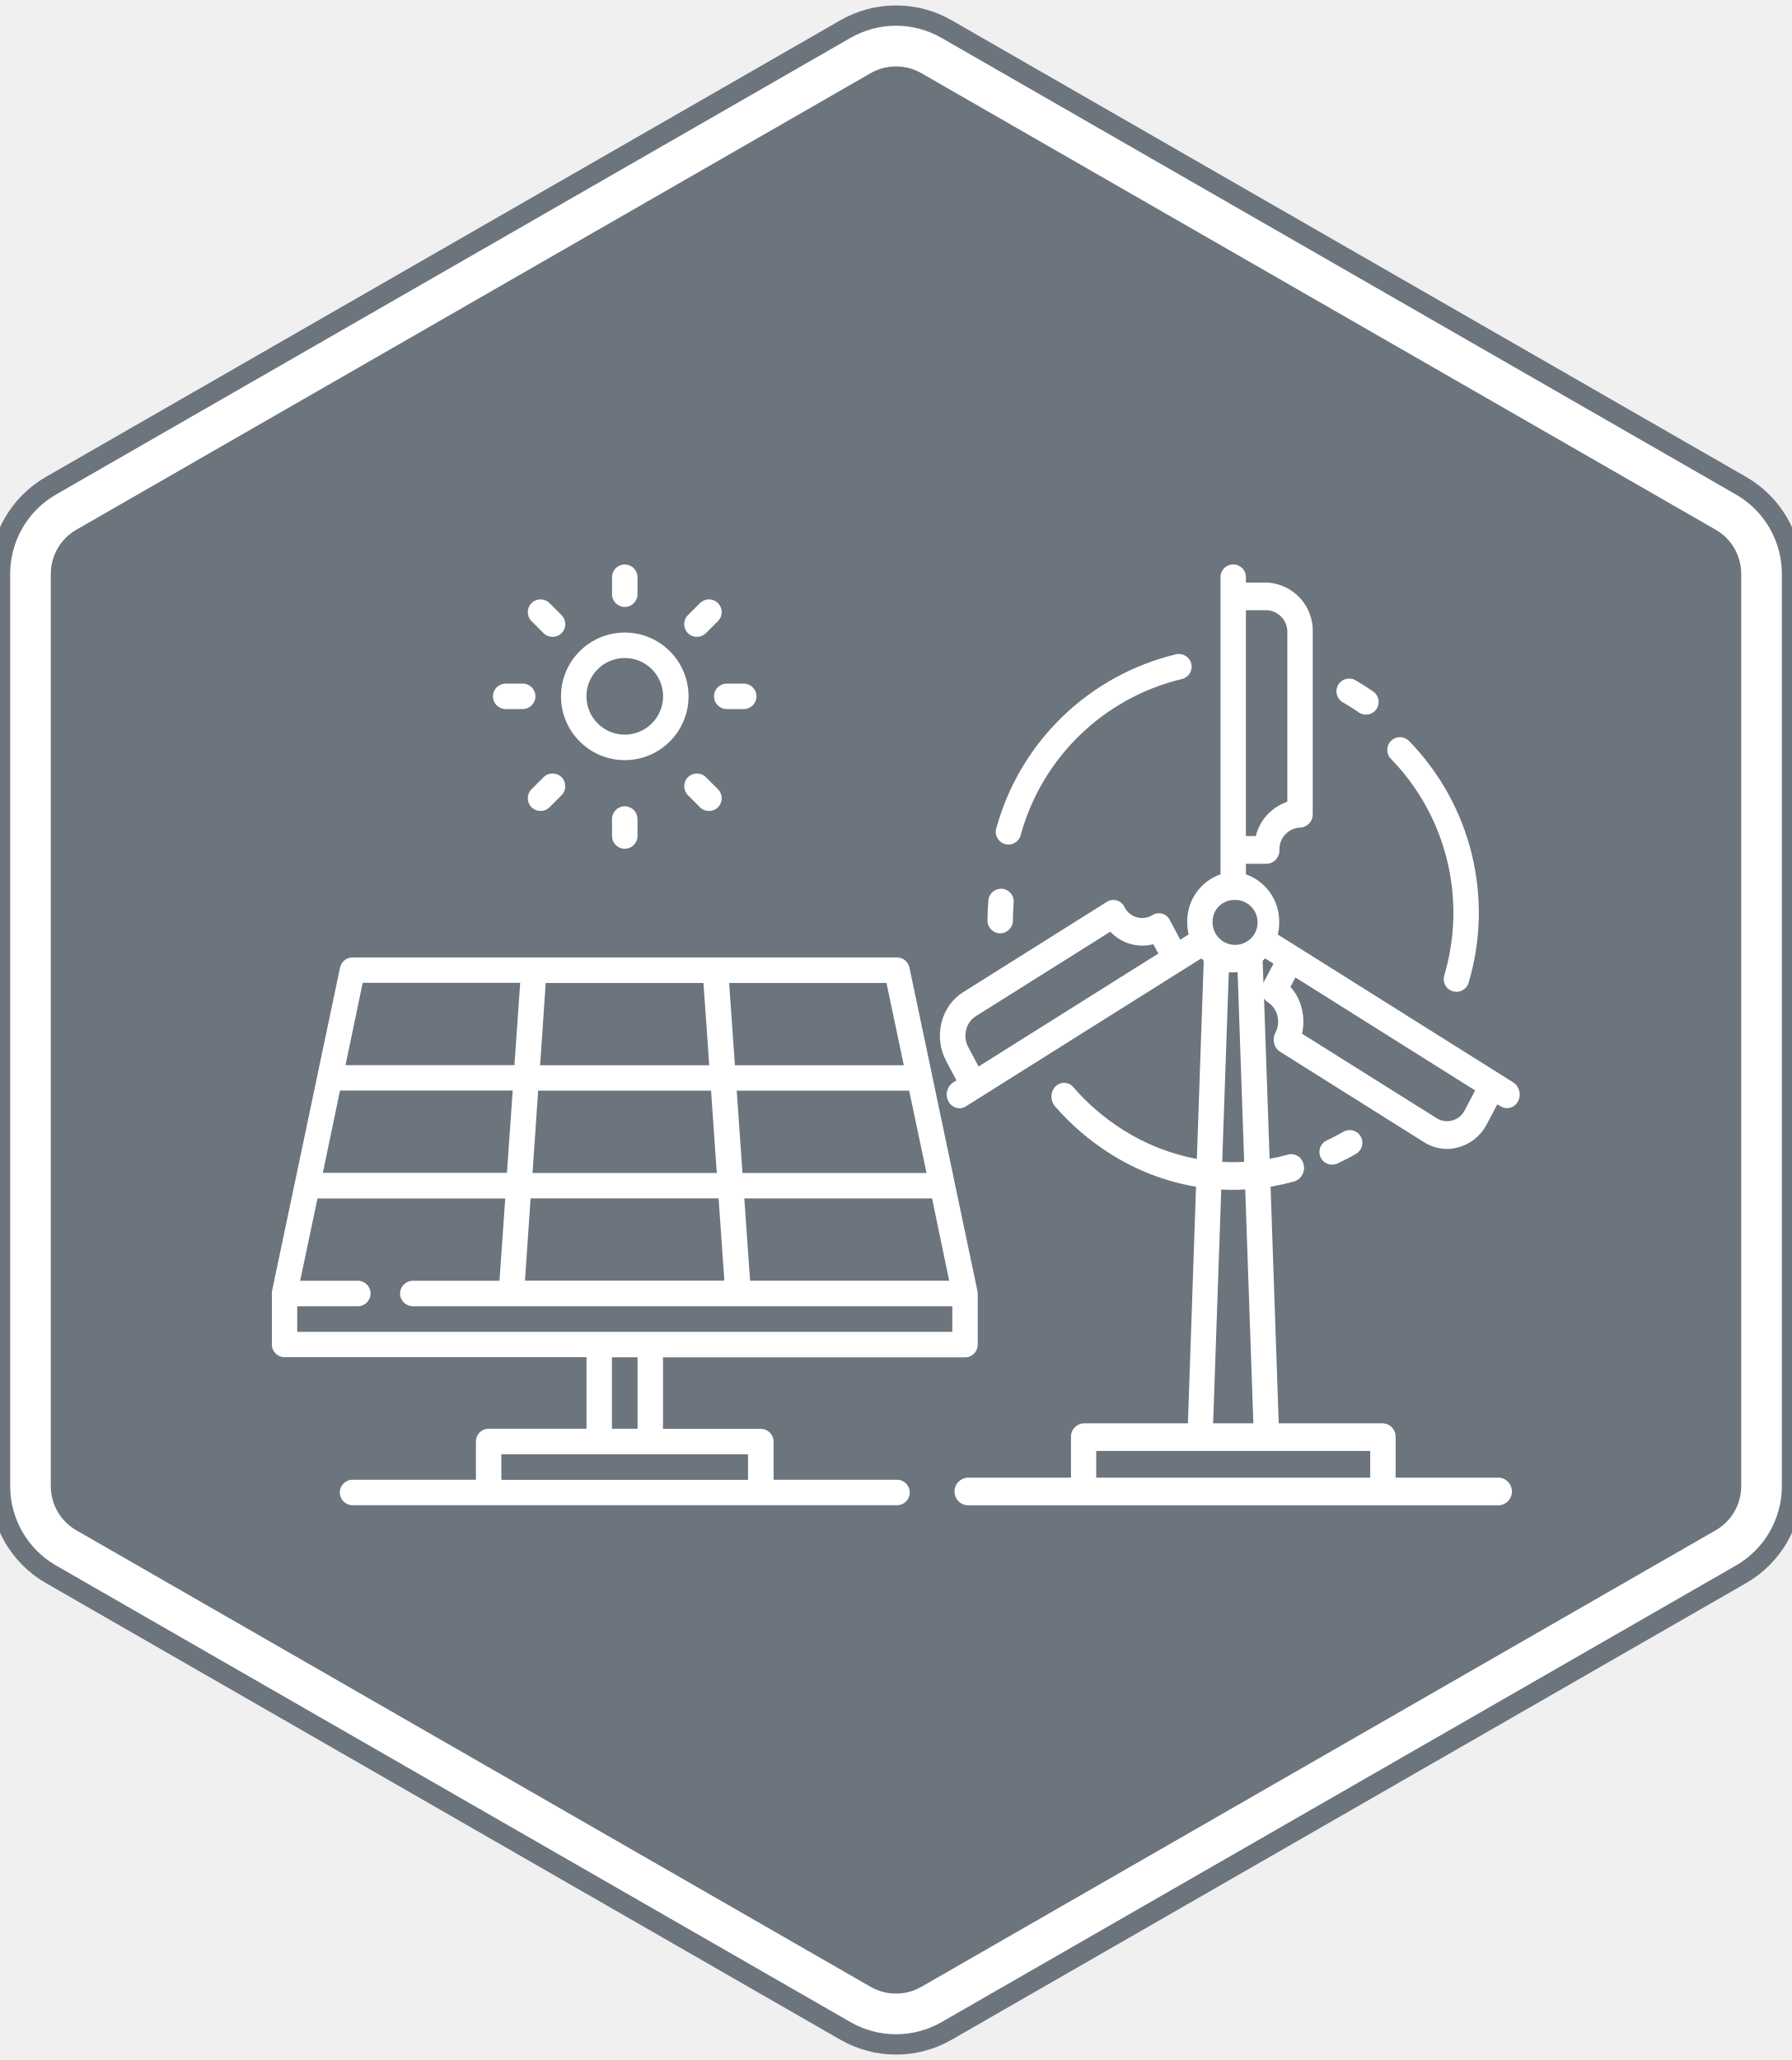
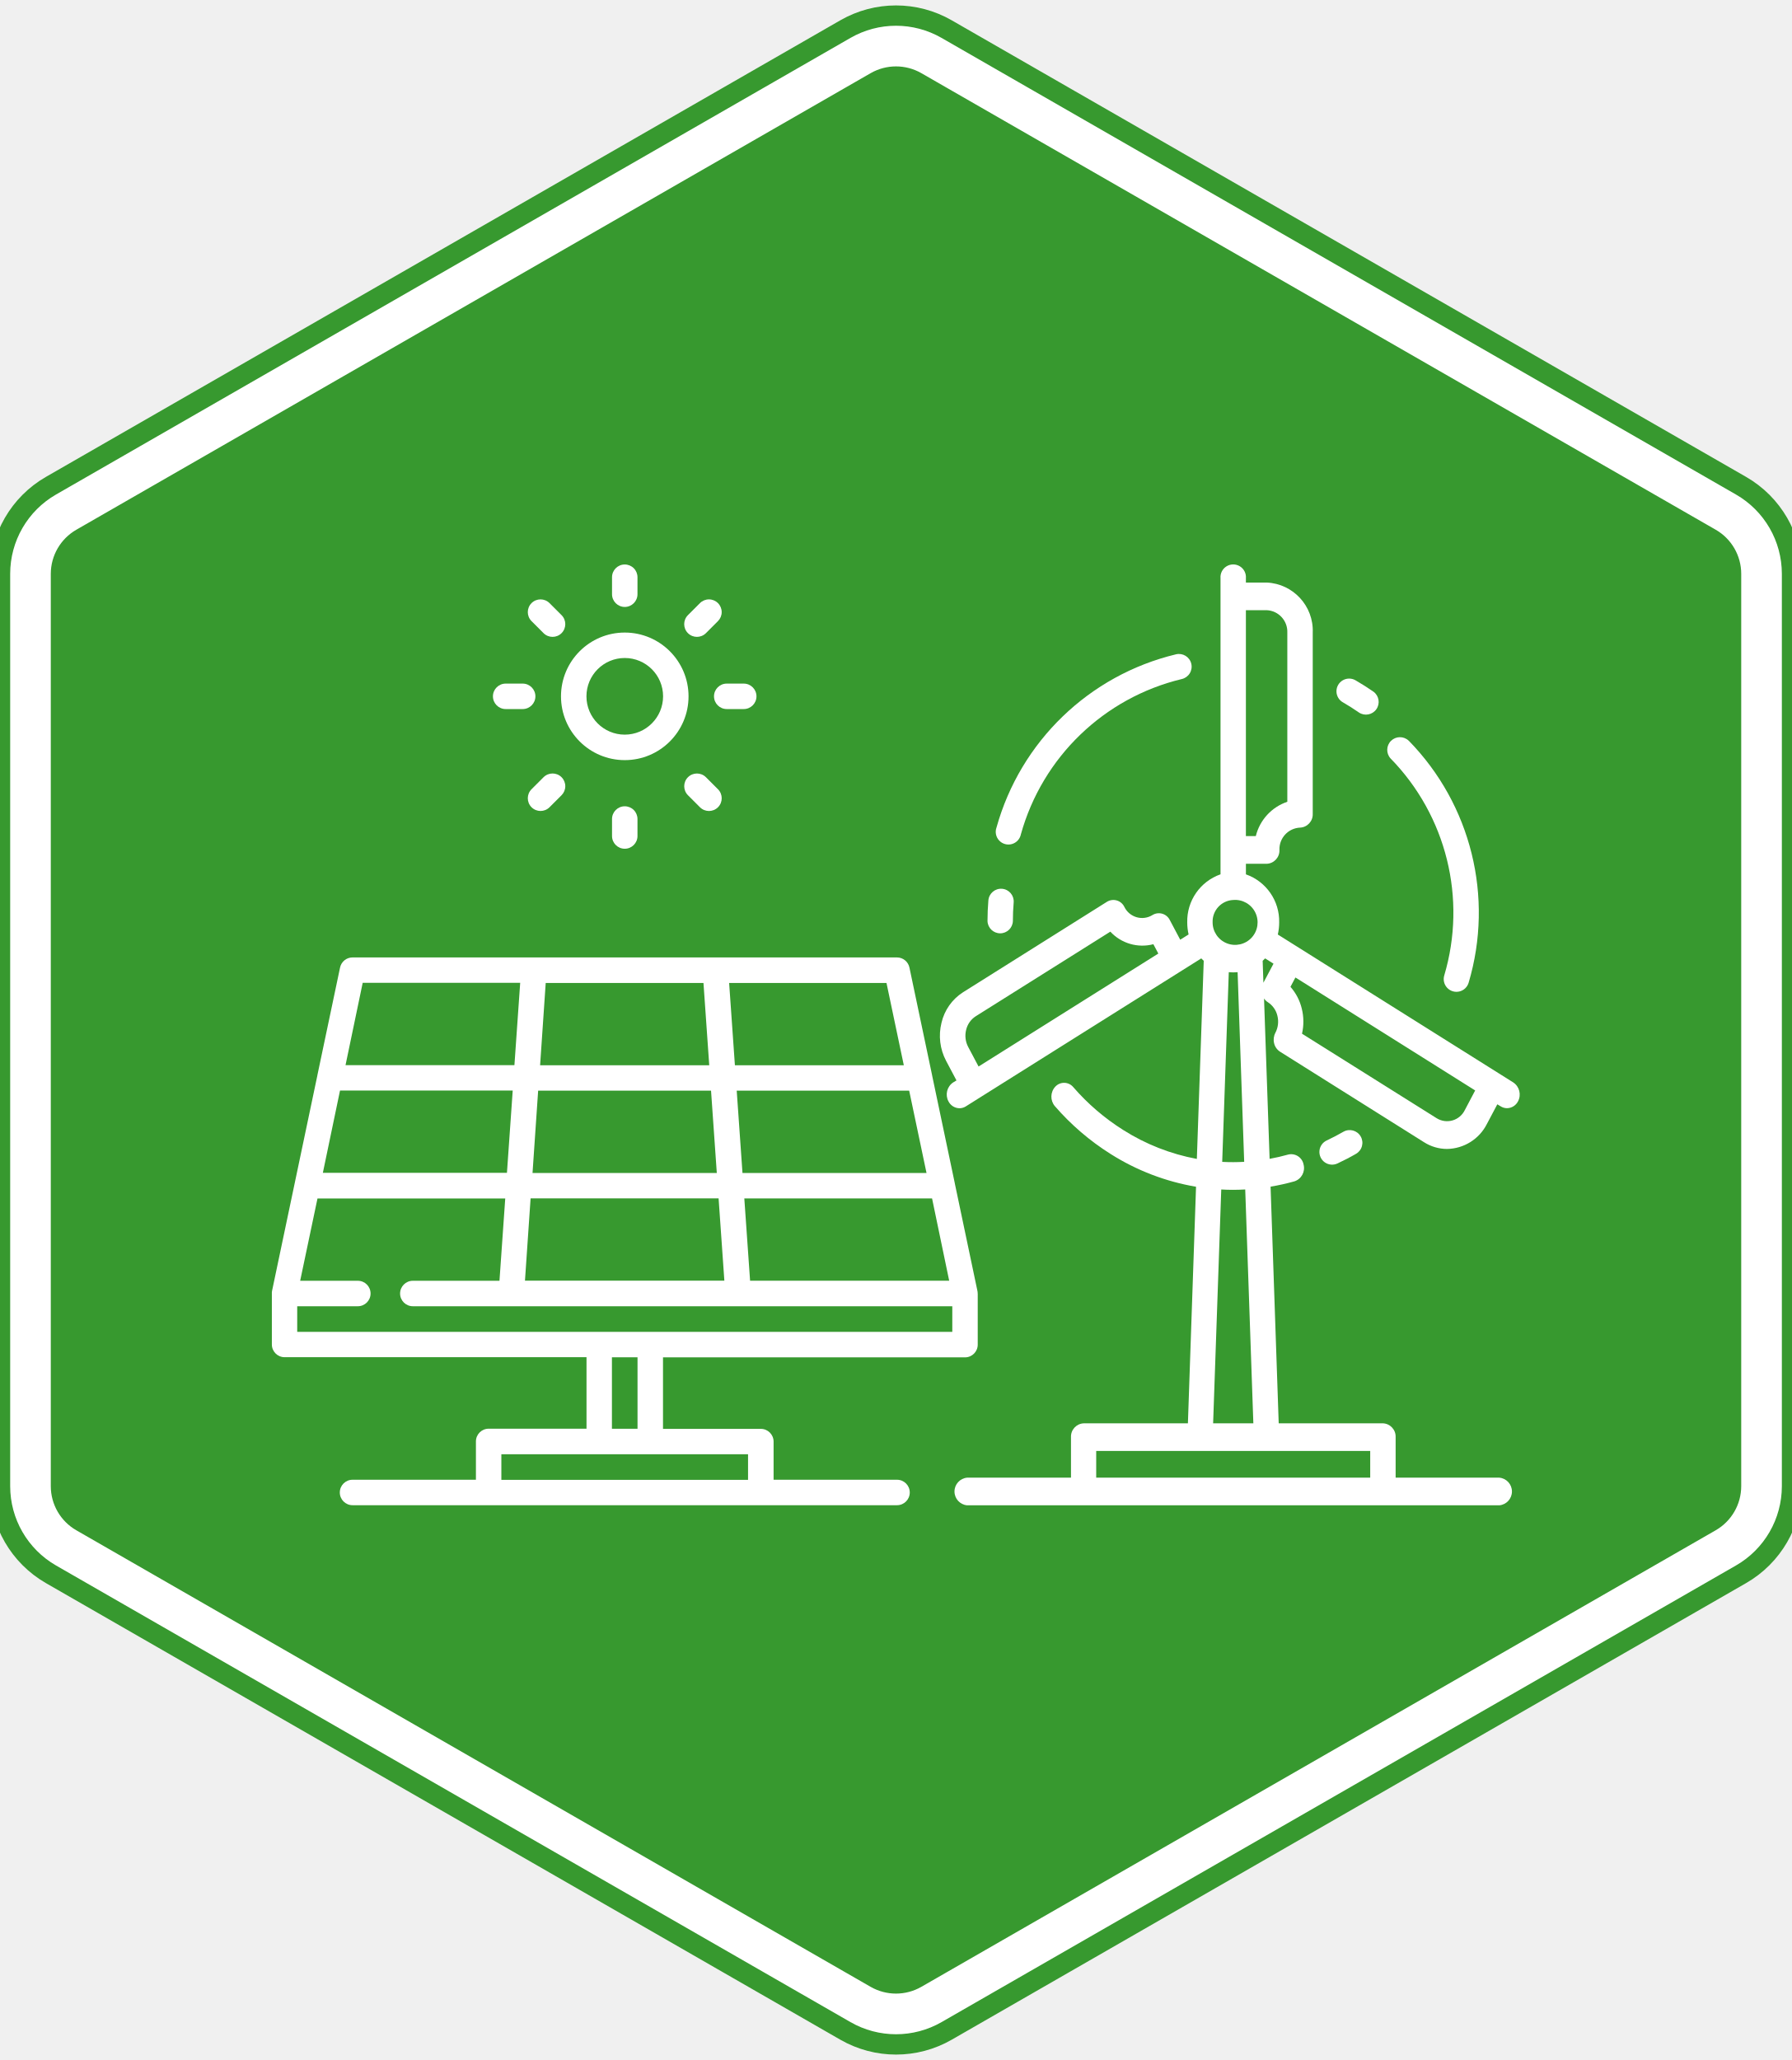
<svg xmlns="http://www.w3.org/2000/svg" width="88.202" height="101.382">
  <g data-name="Grupo 1024">
-     <g data-name="Polígono 2" fill="#6c757d" stroke="#6c757d">
+     <g data-name="Polígono 2" fill="#37992f" stroke="#37992f">
      <path d="M1.5 73.143V28.239a3.51 3.51 0 011.757-3.035l39.1-22.472a3.512 3.512 0 013.489 0l39.101 22.472a3.509 3.509 0 011.756 3.035v44.904a3.51 3.51 0 01-1.756 3.035L45.846 98.649a3.512 3.512 0 01-3.488 0L3.257 76.178A3.509 3.509 0 011.5 73.143z" />
      <path d="M85.203 28.239c0-.714-.384-1.379-1.003-1.734L45.098 4.033a2.007 2.007 0 00-1.993 0l-39.1 22.472A2.005 2.005 0 003 28.239v44.904c0 .714.384 1.378 1.003 1.734l39.101 22.472a2.007 2.007 0 001.993 0L84.2 74.877a2.005 2.005 0 001.003-1.734V28.239m3 0v44.904a5 5 0 01-2.509 4.335l-39.1 22.472a5 5 0 01-4.983 0L2.509 77.478a5 5 0 01-2.508-4.335V28.239a5 5 0 012.508-4.335L41.611 1.432a5 5 0 014.982 0l39.101 22.472a5 5 0 012.509 4.335z" fill="#fff" />
    </g>
    <g data-name="Grupo 535">
      <g data-name="Grupo 504">
        <g data-name="Grupo 503">
          <path data-name="Trazado 1592" d="M30.751 31.131a3.139 3.139 0 103.139 3.139 3.142 3.142 0 00-3.139-3.139zm0 5.024a1.886 1.886 0 111.886-1.886 1.888 1.888 0 01-1.886 1.886z" fill="#fff" />
        </g>
      </g>
      <g data-name="Grupo 506">
        <g data-name="Grupo 505">
          <path data-name="Trazado 1593" d="M30.75 27.781a.626.626 0 00-.626.626v.837a.626.626 0 101.253 0v-.837a.626.626 0 00-.627-.626z" fill="#fff" />
        </g>
      </g>
      <g data-name="Grupo 508">
        <g data-name="Grupo 507">
          <path data-name="Trazado 1594" d="M27.64 30.274l-.592-.592a.626.626 0 10-.886.886l.592.592a.626.626 0 10.886-.886z" fill="#fff" />
        </g>
      </g>
      <g data-name="Grupo 510">
        <g data-name="Grupo 509">
          <path data-name="Trazado 1595" d="M25.726 33.643h-.837a.626.626 0 000 1.253h.837a.626.626 0 100-1.253z" fill="#fff" />
        </g>
      </g>
      <g data-name="Grupo 512">
        <g data-name="Grupo 511">
          <path data-name="Trazado 1596" d="M27.64 38.25a.627.627 0 00-.886 0l-.592.592a.626.626 0 10.886.886l.592-.592a.626.626 0 000-.886z" fill="#fff" />
        </g>
      </g>
      <g data-name="Grupo 514">
        <g data-name="Grupo 513">
          <path data-name="Trazado 1597" d="M30.75 39.681a.626.626 0 00-.626.626v.837a.626.626 0 101.253 0v-.837a.626.626 0 00-.627-.626z" fill="#fff" />
        </g>
      </g>
      <g data-name="Grupo 516">
        <g data-name="Grupo 515">
          <path data-name="Trazado 1598" d="M35.339 38.843l-.592-.592a.626.626 0 00-.886.886l.592.592a.626.626 0 00.886-.886z" fill="#fff" />
        </g>
      </g>
      <g data-name="Grupo 518">
        <g data-name="Grupo 517">
          <path data-name="Trazado 1599" d="M36.607 33.643h-.837a.626.626 0 000 1.253h.837a.626.626 0 000-1.253z" fill="#fff" />
        </g>
      </g>
      <g data-name="Grupo 520">
        <g data-name="Grupo 519">
          <path data-name="Trazado 1600" d="M35.338 29.682a.626.626 0 00-.886 0l-.592.592a.626.626 0 10.886.886l.592-.592a.626.626 0 000-.886z" fill="#fff" />
        </g>
      </g>
      <g data-name="Grupo 522">
        <g data-name="Grupo 521">
          <path data-name="Trazado 1601" d="M48.119 63.63v-.033a.6.6 0 00-.01-.065l-1.115-5.3v-.006l-1.115-5.3v-.006l-1.116-5.3a.626.626 0 00-.613-.5h-26.8a.626.626 0 00-.613.5l-1.116 5.3v.007l-1.115 5.3-1.115 5.3a.638.638 0 00-.01.068v2.573a.626.626 0 00.626.626h14.861v3.519h-4.817a.626.626 0 00-.626.626v1.886h-6.073a.626.626 0 000 1.253h26.8a.626.626 0 000-1.253h-6.076v-1.878a.626.626 0 00-.626-.626h-4.817v-3.519h14.865a.626.626 0 00.626-.626v-2.508c0-.021-.005-.028-.005-.038zm-1.4-.6h-9.8l-.284-4.051h9.241zm-1.969-9.354l.853 4.051h-9.058l-.284-4.051zm-1.117-5.3l.853 4.051h-8.314l-.284-4.051zm-16.773 0h7.765l.284 4.051h-8.325zm-.372 5.3h8.509l.284 4.051h-9.07zm-.372 5.3h9.253l.284 4.051h-9.814zm-8.264-10.607h7.752l-.284 4.051h-8.313zm-1.116 5.3h8.5l-.284 4.051h-9.061zM36.819 71.57v1.26H24.677v-1.26h12.142zm-6.7-1.253v-3.519h1.26v3.519zm1.893-4.771H14.629v-1.26h2.984a.626.626 0 100-1.253h-2.839l.853-4.051h9.241l-.284 4.051h-4.265a.626.626 0 100 1.253h26.553v1.26H32.014z" fill="#fff" />
        </g>
      </g>
      <g data-name="Grupo 524">
        <g data-name="Grupo 523">
          <path data-name="Trazado 1606" d="M74.485 53.273l-.705-.443-9.8-6.156-1.086-.682a2.666 2.666 0 00.067-.595 2.446 2.446 0 00-1.637-2.366v-.52h1.025a.654.654 0 00.625-.68 1.063 1.063 0 011.014-1.1.654.654 0 00.625-.68v-8.917a2.372 2.372 0 00-2.265-2.464h-1.025v-.209a.627.627 0 10-1.249 0v14.568a2.446 2.446 0 00-1.638 2.366 2.666 2.666 0 00.067.594l-.412.259-.512-.966a.6.6 0 00-.853-.249.971.971 0 01-1.385-.4.6.6 0 00-.856-.252l-7.091 4.457a2.431 2.431 0 00-1.054 1.5 2.638 2.638 0 00.226 1.869l.512.966-.166.1a.714.714 0 00-.229.929.617.617 0 00.542.34.583.583 0 00.312-.091l.706-.444 9.929-6.24.954-.6q.059.062.122.119l-.339 9.75a10.282 10.282 0 01-3.624-1.424 11.046 11.046 0 01-2.458-2.109.589.589 0 00-.883-.026.723.723 0 00-.024.961 12.32 12.32 0 002.74 2.352 11.45 11.45 0 004.209 1.615l-.4 11.644h-5.13a.654.654 0 00-.625.68v1.994h-5.115a.683.683 0 000 1.36h26.2a.683.683 0 000-1.36h-5.106v-1.995a.654.654 0 00-.625-.68h-5.13l-.4-11.647a11.387 11.387 0 001.175-.262.687.687 0 00.449-.828.622.622 0 00-.761-.489q-.454.127-.911.21l-.274-7.89a.647.647 0 00.186.18 1.089 1.089 0 01.472.67 1.182 1.182 0 01-.1.837.732.732 0 00-.062.516.675.675 0 00.291.413l7.091 4.457a2.11 2.11 0 001.128.33 2.236 2.236 0 001.964-1.231l.512-.966.166.1a.584.584 0 00.312.091.617.617 0 00.542-.34.714.714 0 00-.233-.926zm-26.32-.785l-.512-.966a1.182 1.182 0 01-.1-.837 1.089 1.089 0 01.472-.67l6.626-4.164a2.147 2.147 0 002.118.618l.244.46zM61.323 30.03h1.025a1.063 1.063 0 011.014 1.1v8.329a2.382 2.382 0 00-1.551 1.688h-.488V30.03zm-.625 14.262a1.107 1.107 0 11-1.013 1.1 1.062 1.062 0 011.014-1.1zm-.013 14.265c.2 0 .4-.007.605-.018l.4 11.509h-1.98l.4-11.508c.19.011.381.017.575.017zm-.528-1.376l.324-9.336a2.036 2.036 0 00.434 0l.324 9.334a9.85 9.85 0 01-1.082.002zm7.285 14.227v1.314H53.955v-1.314zm-5.257-23.044l-.037-1.078c.042-.038.082-.078.121-.119l.413.26zm9.913 6.269a.971.971 0 01-1.385.4l-6.628-4.16a2.661 2.661 0 00-.011-1.233 2.513 2.513 0 00-.557-1.074l.244-.459.321.2 8.526 5.359z" fill="#fff" />
        </g>
      </g>
      <g data-name="Grupo 526">
        <g data-name="Grupo 525">
          <path data-name="Trazado 1607" d="M69.332 36.449a.625.625 0 00-.892.874 10.856 10.856 0 012.647 10.681.626.626 0 101.2.357 12.106 12.106 0 00-2.952-11.912z" fill="#fff" />
        </g>
      </g>
      <g data-name="Grupo 528">
        <g data-name="Grupo 527">
          <path data-name="Trazado 1608" d="M67.601 34.041a12.327 12.327 0 00-.863-.549.625.625 0 10-.626 1.081c.263.152.524.318.774.492a.625.625 0 00.715-1.025z" fill="#fff" />
        </g>
      </g>
      <g data-name="Grupo 530">
        <g data-name="Grupo 529">
          <path data-name="Trazado 1609" d="M58.635 32.664a.625.625 0 00-.753-.462 12.106 12.106 0 00-8.833 8.52.625.625 0 101.2.335 10.856 10.856 0 017.921-7.639.625.625 0 00.465-.754z" fill="#fff" />
        </g>
      </g>
      <g data-name="Grupo 532">
        <g data-name="Grupo 531">
          <path data-name="Trazado 1610" d="M49.323 43.741a.625.625 0 00-.675.57c-.029.339-.043.683-.043 1.022a.625.625 0 001.249 0c0-.3.013-.612.039-.916a.625.625 0 00-.57-.676z" fill="#fff" />
        </g>
      </g>
      <g data-name="Grupo 534">
        <g data-name="Grupo 533">
          <path data-name="Trazado 1611" d="M66.973 55.929a.625.625 0 00-.853-.229c-.264.152-.537.295-.813.424a.625.625 0 10.53 1.132c.307-.144.612-.3.907-.472a.625.625 0 00.229-.855z" fill="#fff" />
        </g>
      </g>
    </g>
  </g>
</svg>
